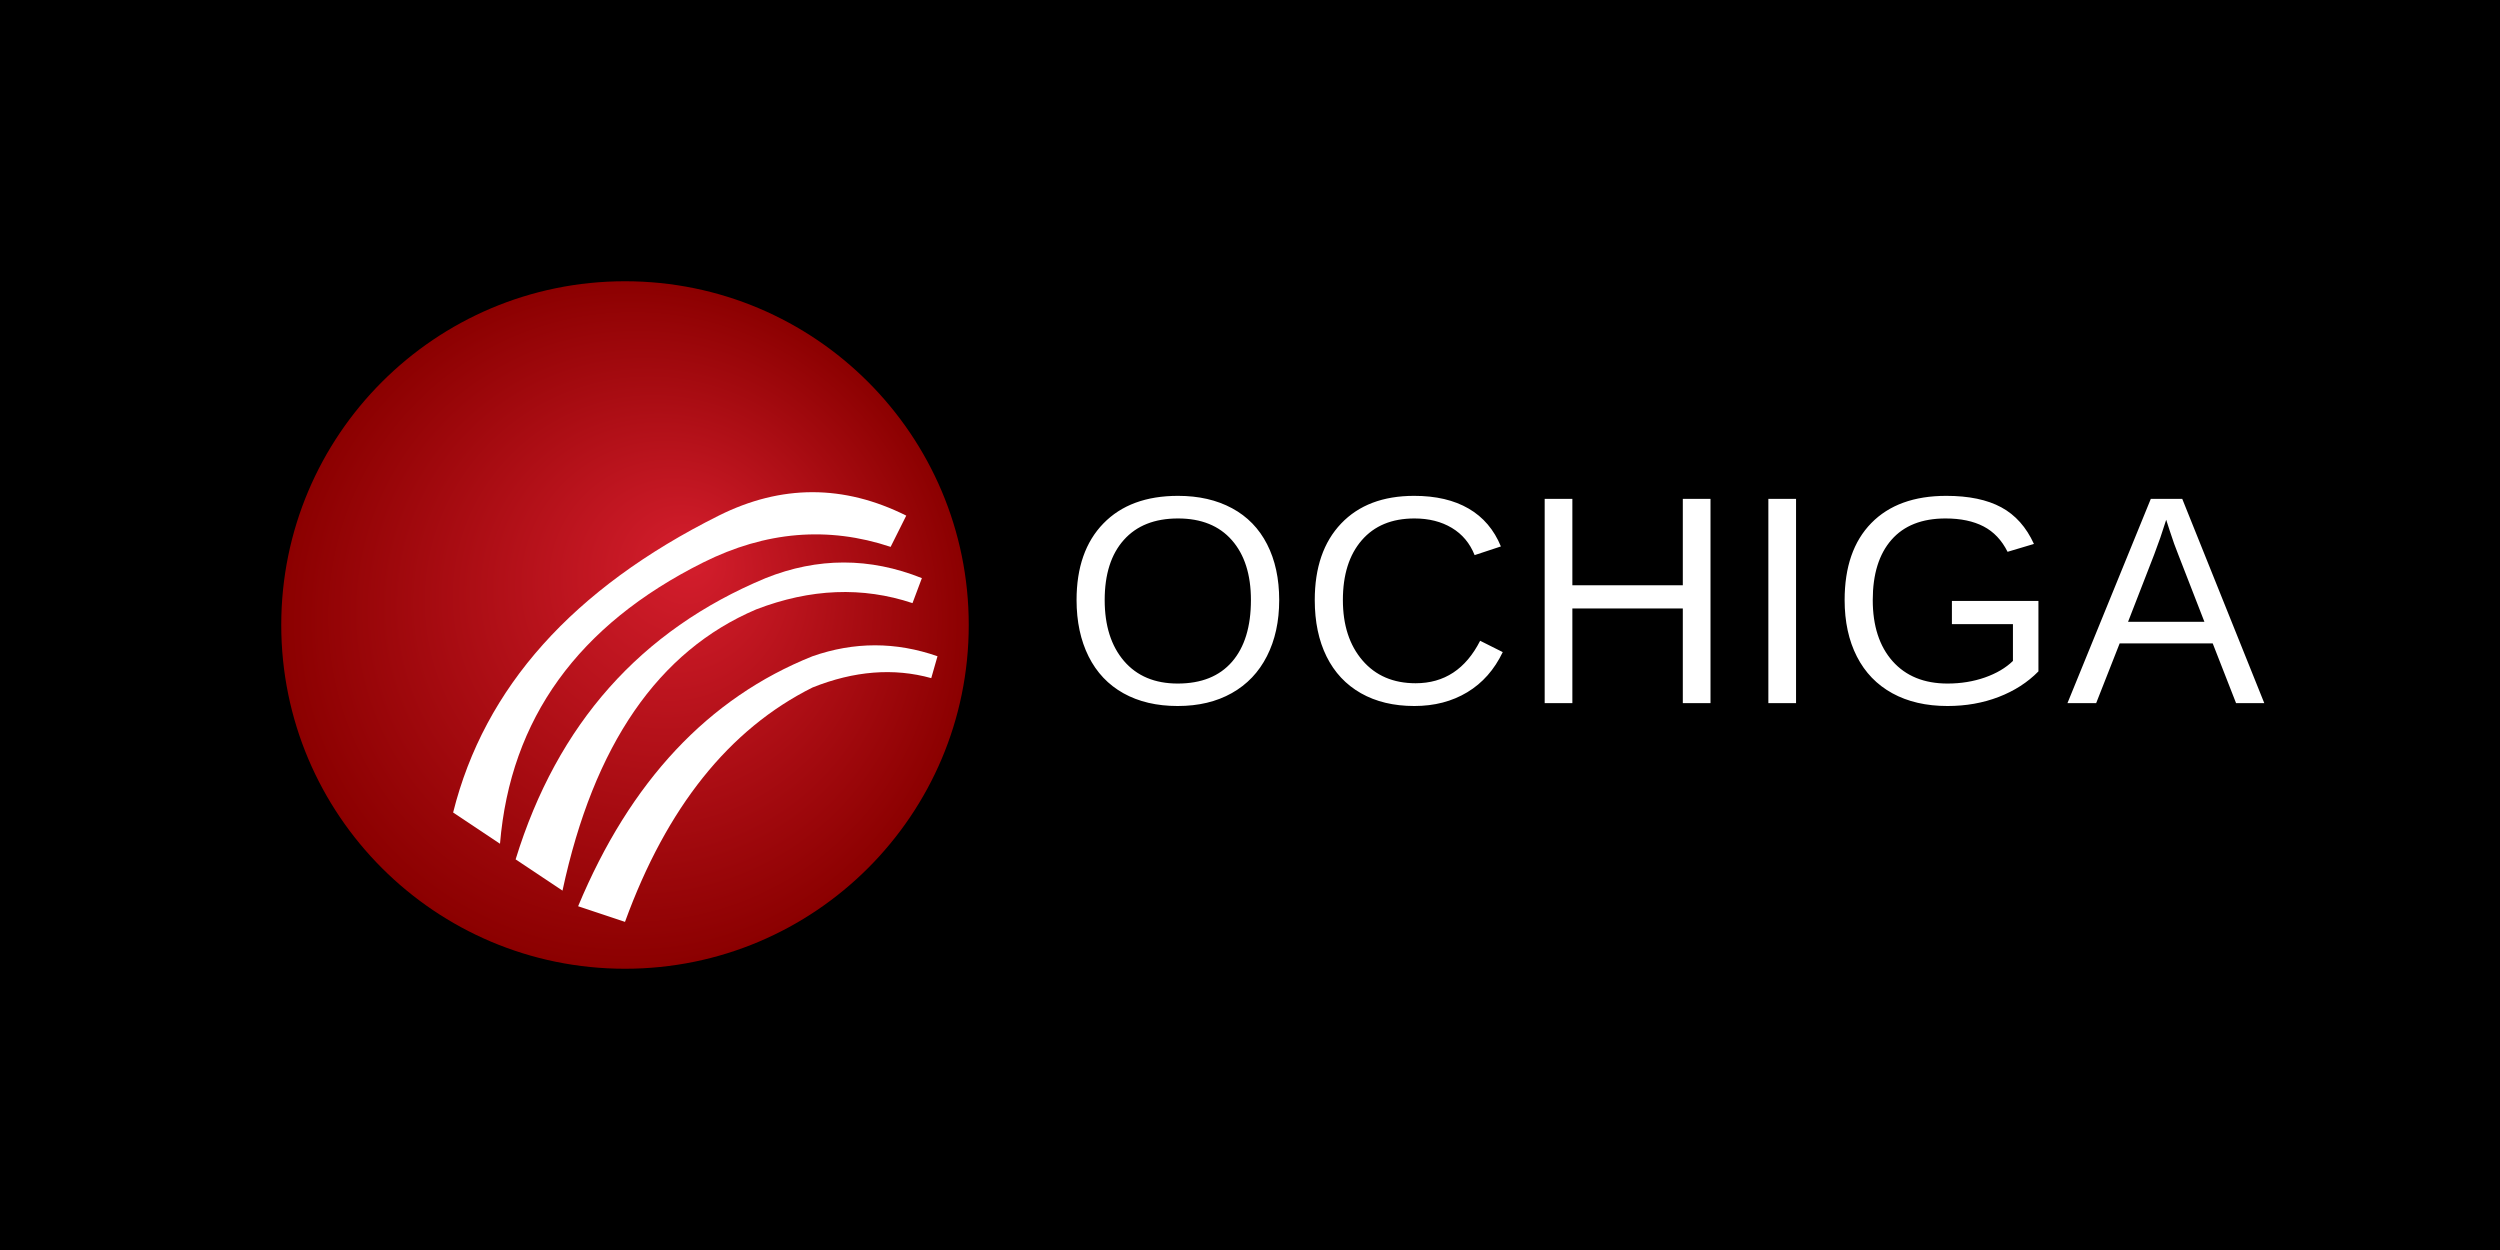
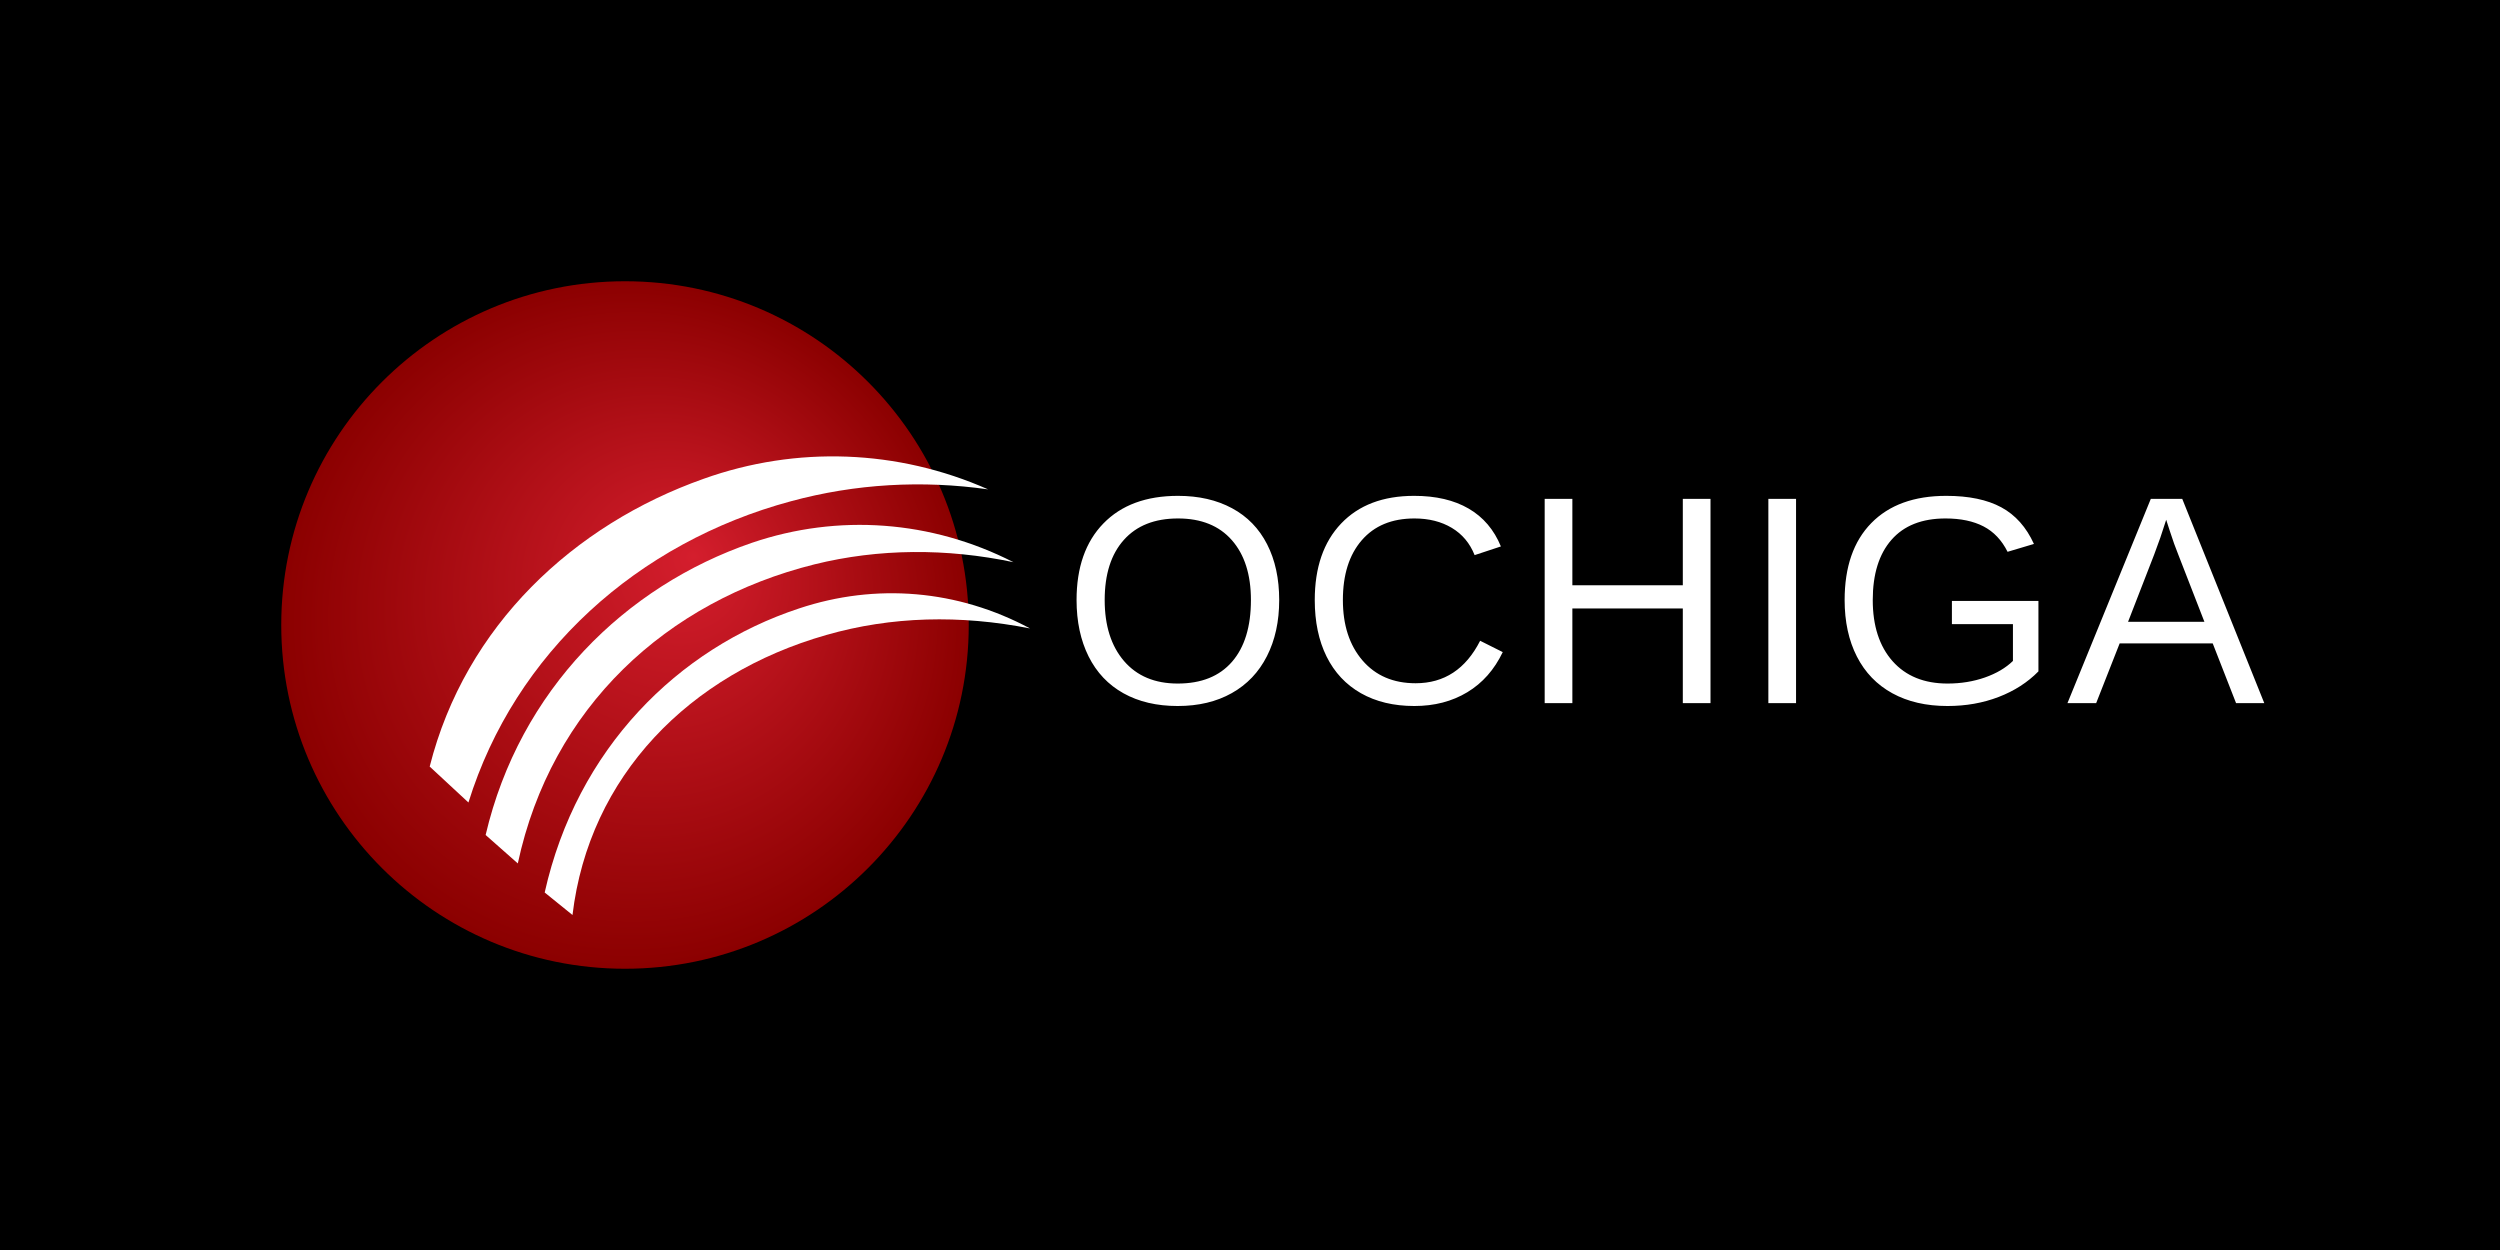
<svg xmlns="http://www.w3.org/2000/svg" width="800" height="400" viewBox="0 0 800 400">
  <rect width="800" height="400" fill="black" />
  <defs>
    <radialGradient id="redGradient" cx="50%" cy="50%" r="50%" fx="60%" fy="40%">
      <stop offset="0%" style="stop-color:#d41e2d;stop-opacity:1" />
      <stop offset="100%" style="stop-color:#8b0000;stop-opacity:1" />
    </radialGradient>
  </defs>
  <circle cx="200" cy="200" r="110" fill="url(#redGradient)" />
  <g fill="white">
-     <path d="M145,260 Q160,200 230,165 Q260,150 290,165 L285,175 Q255,165 225,180 Q165,210 160,270 Z" />
-     <path d="M165,275 Q185,210 245,185 Q270,175 295,185 L292,193 Q268,185 242,195 Q195,215 180,285 Z" />
-     <path d="M185,290 Q210,230 260,210 Q280,203 300,210 L298,217 Q280,212 260,220 Q220,240 200,295 Z" />
+     <path d="M137.5 245.3 C 148.9 200.2 183.6 167.9 225.2 153.2 C 254.9 142.6 287.3 143.8 316.2 156.6 C 295.1 153.6 273.7 154.8 253.1 160.4 C 204.1 173.6 164.8 208.8 149.9 256.8 Z" />
+     <path d="M155.4 267.2 C 166.3 220.7 200.1 187.6 240.6 173.7 C 268.2 164.3 298.1 166.5 324.3 179.9 C 302.9 175.4 281.2 175.5 260.6 180.6 C 213.3 192.4 176.4 226.3 165.7 276.3 Z" />
+     <path d="M174.3 285.6 C 184.6 239.6 216.9 207.5 255.7 194.7 C 280.3 186.5 306.5 188.7 329.6 201.1 C 307.3 196.7 285.3 197.2 264.4 203.2 C 220.6 215.7 188.5 248.3 183.2 292.8 Z" />
  </g>
  <text x="340" y="225" font-family="Arial, Helvetica, sans-serif" font-size="95" font-weight="500" fill="white" letter-spacing="2">OCHIGA</text>
</svg>
